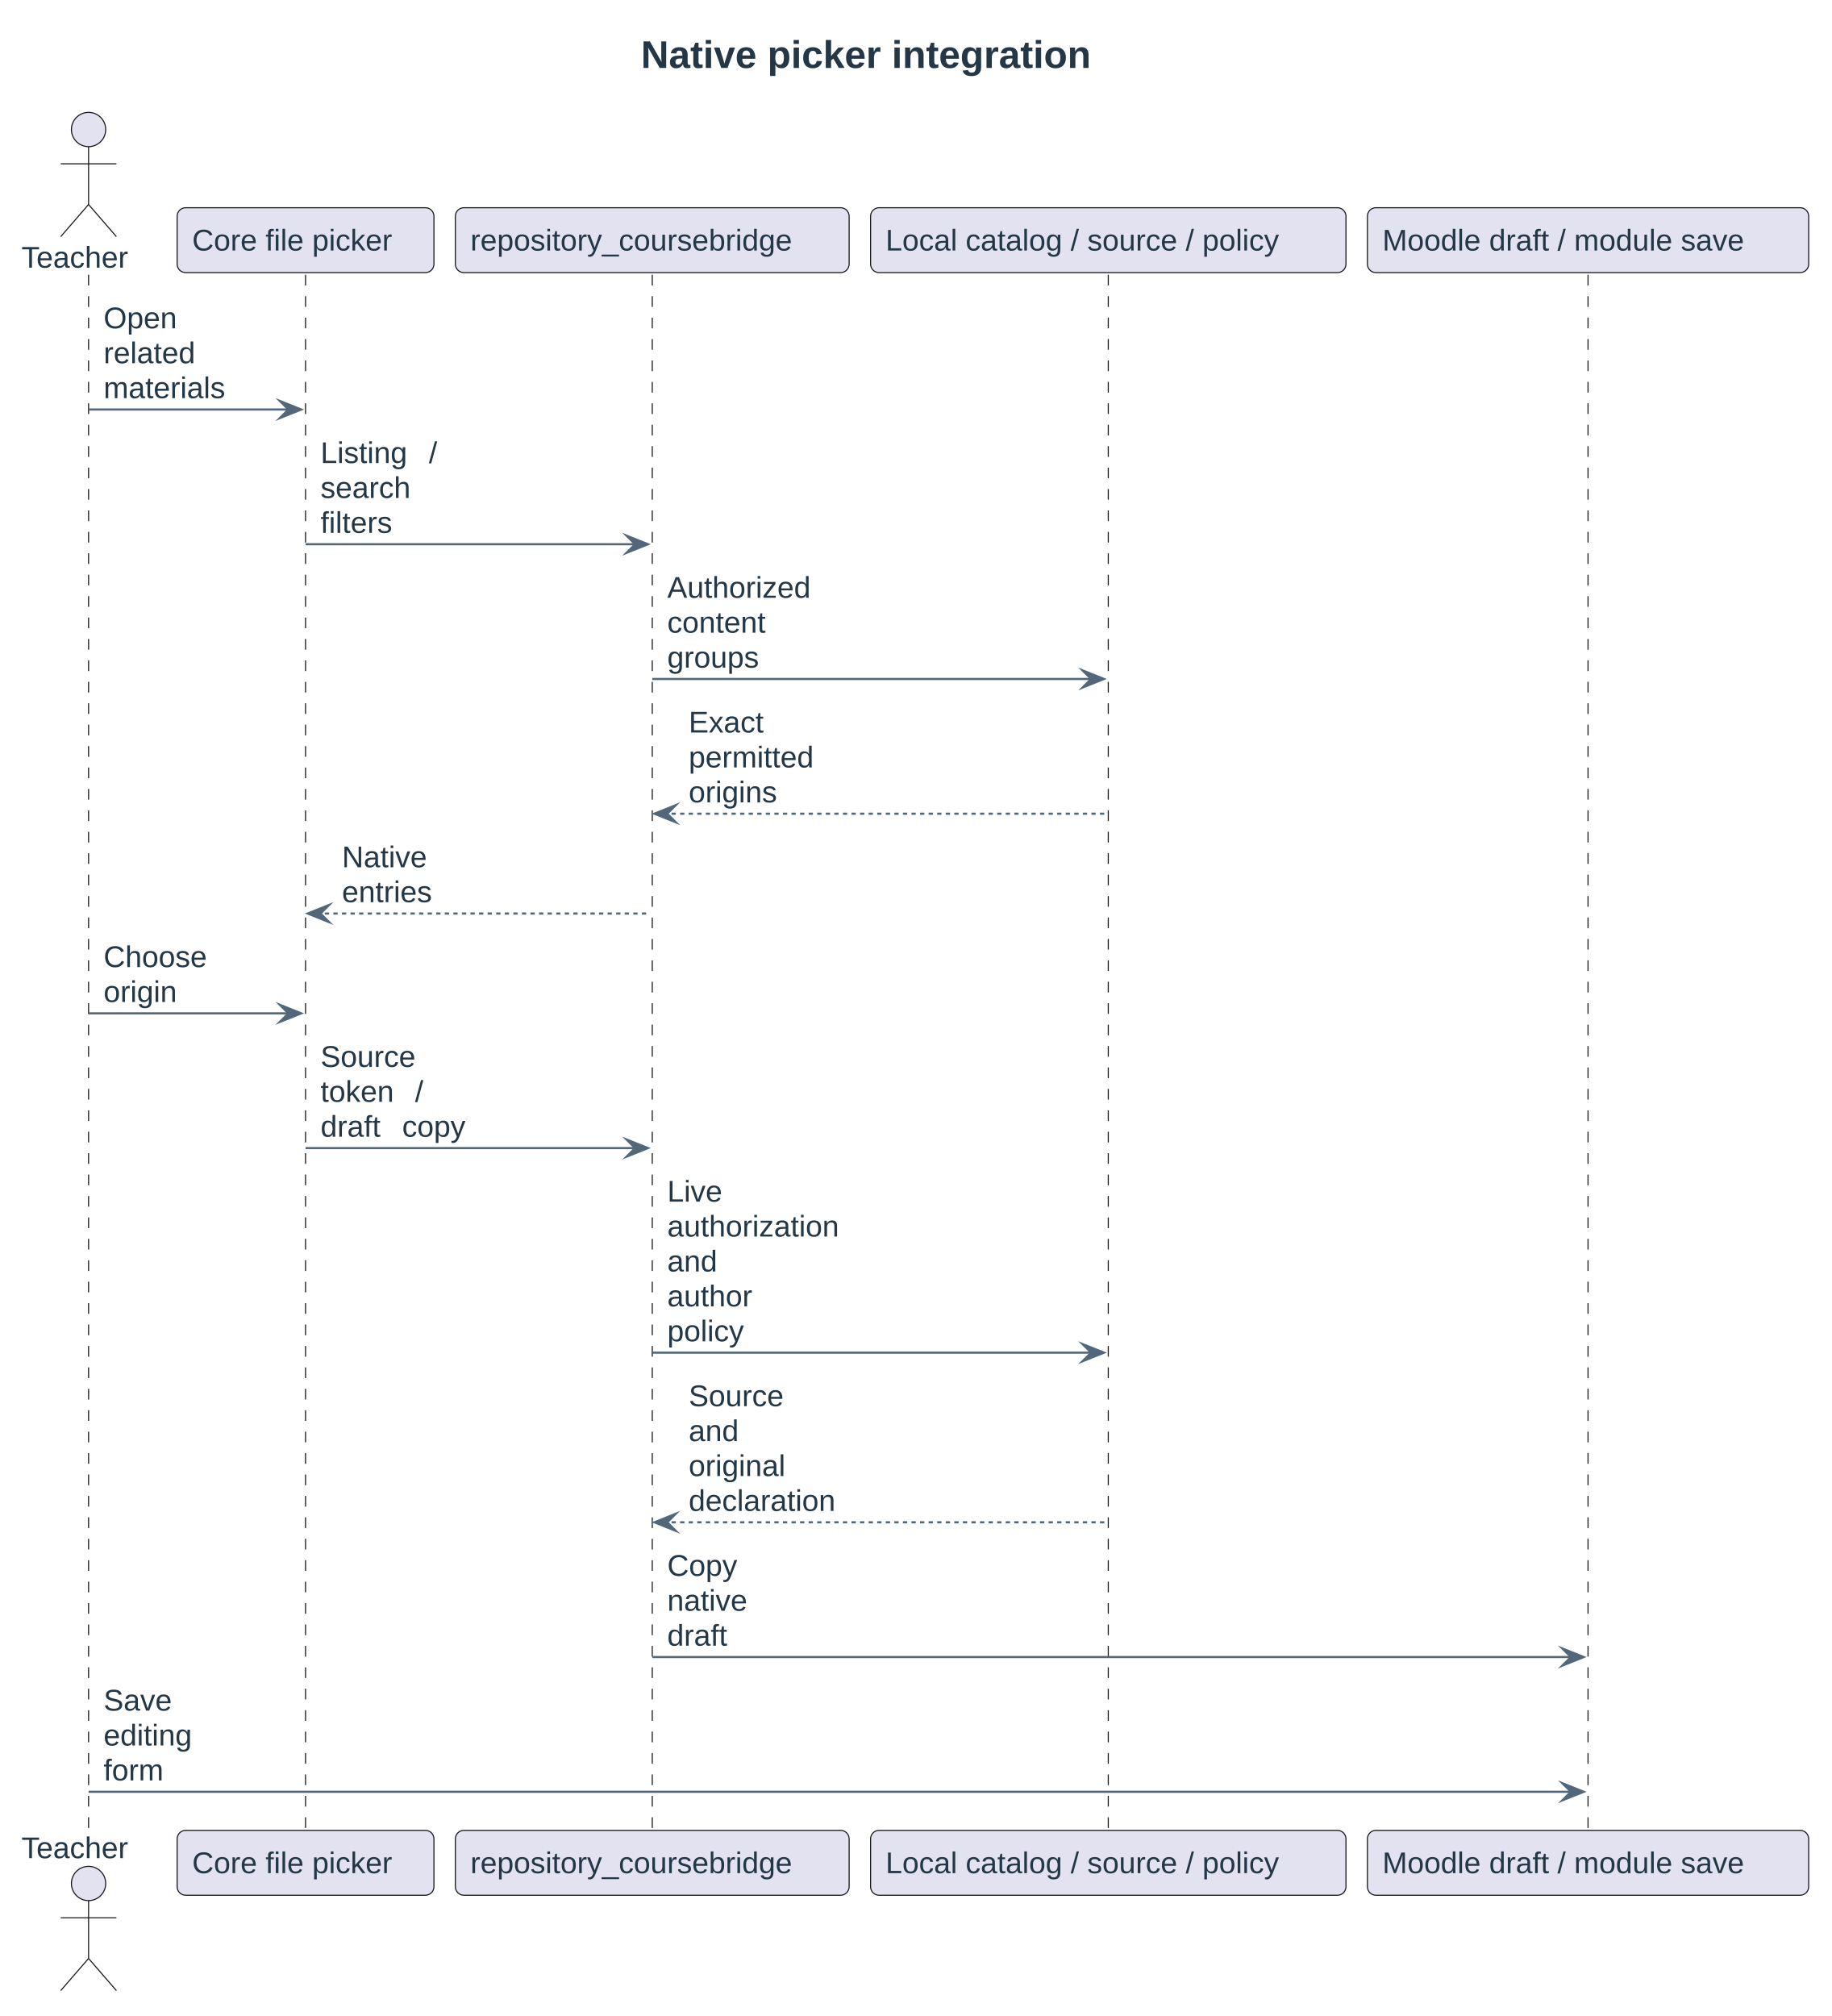
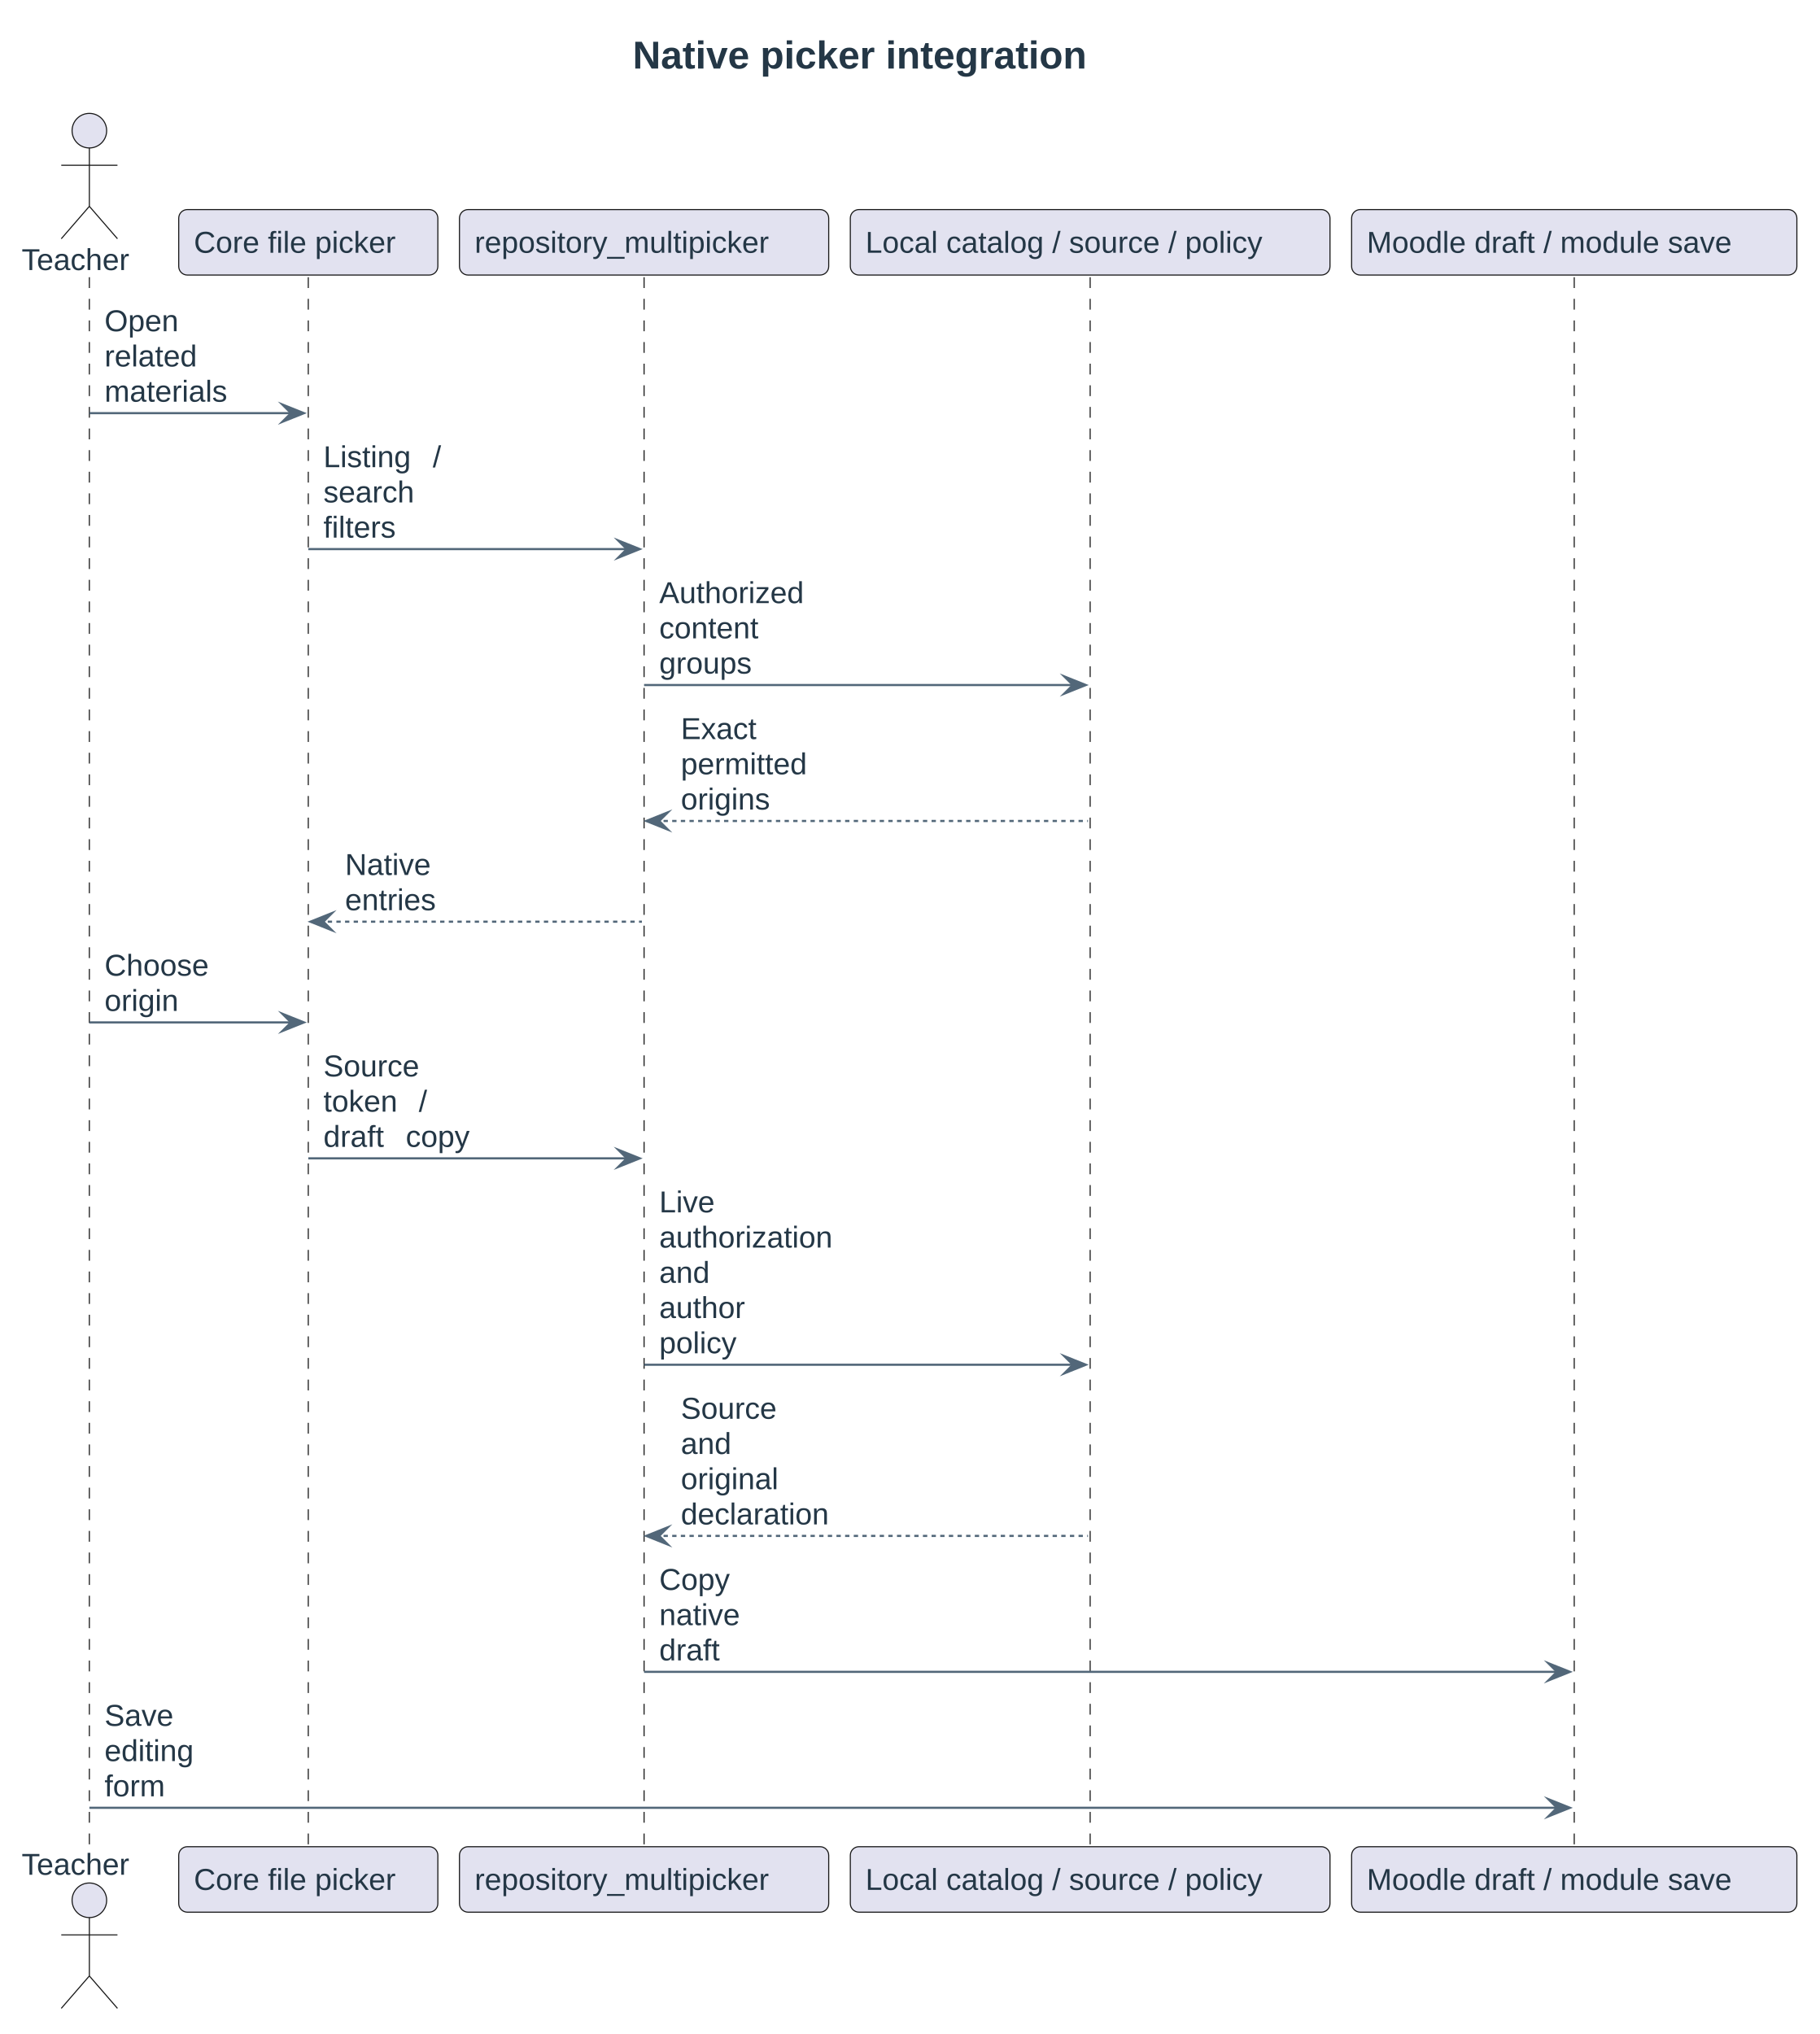
- <svg xmlns="http://www.w3.org/2000/svg" version="1.1" data-diagram-type="SEQUENCE" style="width:855px;height:941px;background:#FFFFFF;" width="855px" height="941px" viewBox="0 0 855 941" zoomAndPan="magnify" preserveAspectRatio="none" contentStyleType="text/css">
+ <svg xmlns="http://www.w3.org/2000/svg" version="1.1" data-diagram-type="SEQUENCE" style="width:842px;height:941px;background:#FFFFFF;" width="842px" height="941px" viewBox="0 0 842 941" zoomAndPan="magnify" preserveAspectRatio="none" contentStyleType="text/css">
  <defs />
  <g font-family="sans-serif" lengthAdjust="spacing">
    <g class="title" data-source-line="2">
-       <text x="299.196" y="31.708" fill="#243746" font-size="18" textLength="254.9" font-weight="700" font-family="Arial">Native picker integration</text>
+       <text x="292.702" y="31.708" fill="#243746" font-size="18" textLength="254.9" font-weight="700" font-family="Arial">Native picker integration</text>
    </g>
    <g>
      <rect x="37.842" y="128.25" width="8" height="726.094" fill="#000" fill-opacity="0" />
      <line x1="41.342" y1="128.25" x2="41.342" y2="854.344" style="stroke:#181818;stroke-width:0.5;stroke-dasharray:5,5;" />
    </g>
    <g>
      <rect x="139.125" y="128.25" width="8" height="726.094" fill="#000" fill-opacity="0" />
      <line x1="142.625" y1="128.25" x2="142.625" y2="854.344" style="stroke:#181818;stroke-width:0.5;stroke-dasharray:5,5;" />
    </g>
    <g>
-       <rect x="300.975" y="128.25" width="8" height="726.094" fill="#000" fill-opacity="0" />
-       <line x1="304.475" y1="128.25" x2="304.475" y2="854.344" style="stroke:#181818;stroke-width:0.5;stroke-dasharray:5,5;" />
+       <rect x="294.48" y="128.25" width="8" height="726.094" fill="#000" fill-opacity="0" />
+       <line x1="297.98" y1="128.25" x2="297.98" y2="854.344" style="stroke:#181818;stroke-width:0.5;stroke-dasharray:5,5;" />
    </g>
    <g>
-       <rect x="513.841" y="128.25" width="8" height="726.094" fill="#000" fill-opacity="0" />
-       <line x1="517.341" y1="128.25" x2="517.341" y2="854.344" style="stroke:#181818;stroke-width:0.5;stroke-dasharray:5,5;" />
+       <rect x="500.853" y="128.25" width="8" height="726.094" fill="#000" fill-opacity="0" />
+       <line x1="504.353" y1="128.25" x2="504.353" y2="854.344" style="stroke:#181818;stroke-width:0.5;stroke-dasharray:5,5;" />
    </g>
    <g>
-       <rect x="737.796" y="128.25" width="8" height="726.094" fill="#000" fill-opacity="0" />
-       <line x1="741.296" y1="128.25" x2="741.296" y2="854.344" style="stroke:#181818;stroke-width:0.5;stroke-dasharray:5,5;" />
+       <rect x="724.808" y="128.25" width="8" height="726.094" fill="#000" fill-opacity="0" />
+       <line x1="728.308" y1="128.25" x2="728.308" y2="854.344" style="stroke:#181818;stroke-width:0.5;stroke-dasharray:5,5;" />
    </g>
    <text x="10" y="124.948" fill="#243746" font-size="14" textLength="56.684" font-family="Arial">Teacher</text>
    <ellipse cx="41.342" cy="60.453" rx="8" ry="8" fill="#E2E2F0" style="stroke:#181818;stroke-width:0.5;" />
    <path d="M41.342,68.453 L41.342,95.453 M28.342,76.453 L54.342,76.453 M41.342,95.453 L28.342,110.453 M41.342,95.453 L54.342,110.453" style="stroke:#181818;stroke-width:0.5;" fill="none" />
    <rect x="82.684" y="96.953" width="119.882" height="30.297" fill="#E2E2F0" style="stroke:#181818;stroke-width:0.5;" rx="4" ry="4" />
    <text x="89.684" y="116.948" fill="#243746" font-size="14" textLength="105.882" font-family="Arial">Core file picker</text>
-     <rect x="212.565" y="96.953" width="183.818" height="30.297" fill="#E2E2F0" style="stroke:#181818;stroke-width:0.5;" rx="4" ry="4" />
-     <text x="219.565" y="116.948" fill="#243746" font-size="14" textLength="169.818" font-family="Arial">repository_coursebridge</text>
-     <rect x="406.384" y="96.953" width="221.915" height="30.297" fill="#E2E2F0" style="stroke:#181818;stroke-width:0.5;" rx="4" ry="4" />
-     <text x="413.384" y="116.948" fill="#243746" font-size="14" textLength="207.915" font-family="Arial">Local catalog / source / policy</text>
-     <rect x="638.299" y="96.953" width="205.994" height="30.297" fill="#E2E2F0" style="stroke:#181818;stroke-width:0.5;" rx="4" ry="4" />
-     <text x="645.299" y="116.948" fill="#243746" font-size="14" textLength="191.994" font-family="Arial">Moodle draft / module save</text>
+     <rect x="212.565" y="96.953" width="170.83" height="30.297" fill="#E2E2F0" style="stroke:#181818;stroke-width:0.5;" rx="4" ry="4" />
+     <text x="219.565" y="116.948" fill="#243746" font-size="14" textLength="156.83" font-family="Arial">repository_multipicker</text>
+     <rect x="393.396" y="96.953" width="221.915" height="30.297" fill="#E2E2F0" style="stroke:#181818;stroke-width:0.5;" rx="4" ry="4" />
+     <text x="400.396" y="116.948" fill="#243746" font-size="14" textLength="207.915" font-family="Arial">Local catalog / source / policy</text>
+     <rect x="625.311" y="96.953" width="205.994" height="30.297" fill="#E2E2F0" style="stroke:#181818;stroke-width:0.5;" rx="4" ry="4" />
+     <text x="632.311" y="116.948" fill="#243746" font-size="14" textLength="191.994" font-family="Arial">Moodle draft / module save</text>
    <text x="10" y="867.339" fill="#243746" font-size="14" textLength="56.684" font-family="Arial">Teacher</text>
    <ellipse cx="41.342" cy="879.141" rx="8" ry="8" fill="#E2E2F0" style="stroke:#181818;stroke-width:0.5;" />
    <path d="M41.342,887.141 L41.342,914.141 M28.342,895.141 L54.342,895.141 M41.342,914.141 L28.342,929.141 M41.342,914.141 L54.342,929.141" style="stroke:#181818;stroke-width:0.5;" fill="none" />
    <rect x="82.684" y="854.344" width="119.882" height="30.297" fill="#E2E2F0" style="stroke:#181818;stroke-width:0.5;" rx="4" ry="4" />
    <text x="89.684" y="874.339" fill="#243746" font-size="14" textLength="105.882" font-family="Arial">Core file picker</text>
-     <rect x="212.565" y="854.344" width="183.818" height="30.297" fill="#E2E2F0" style="stroke:#181818;stroke-width:0.5;" rx="4" ry="4" />
-     <text x="219.565" y="874.339" fill="#243746" font-size="14" textLength="169.818" font-family="Arial">repository_coursebridge</text>
-     <rect x="406.384" y="854.344" width="221.915" height="30.297" fill="#E2E2F0" style="stroke:#181818;stroke-width:0.5;" rx="4" ry="4" />
-     <text x="413.384" y="874.339" fill="#243746" font-size="14" textLength="207.915" font-family="Arial">Local catalog / source / policy</text>
-     <rect x="638.299" y="854.344" width="205.994" height="30.297" fill="#E2E2F0" style="stroke:#181818;stroke-width:0.5;" rx="4" ry="4" />
-     <text x="645.299" y="874.339" fill="#243746" font-size="14" textLength="191.994" font-family="Arial">Moodle draft / module save</text>
+     <rect x="212.565" y="854.344" width="170.83" height="30.297" fill="#E2E2F0" style="stroke:#181818;stroke-width:0.5;" rx="4" ry="4" />
+     <text x="219.565" y="874.339" fill="#243746" font-size="14" textLength="156.83" font-family="Arial">repository_multipicker</text>
+     <rect x="393.396" y="854.344" width="221.915" height="30.297" fill="#E2E2F0" style="stroke:#181818;stroke-width:0.5;" rx="4" ry="4" />
+     <text x="400.396" y="874.339" fill="#243746" font-size="14" textLength="207.915" font-family="Arial">Local catalog / source / policy</text>
+     <rect x="625.311" y="854.344" width="205.994" height="30.297" fill="#E2E2F0" style="stroke:#181818;stroke-width:0.5;" rx="4" ry="4" />
+     <text x="632.311" y="874.339" fill="#243746" font-size="14" textLength="191.994" font-family="Arial">Moodle draft / module save</text>
    <polygon points="130.625,187.141,140.625,191.141,130.625,195.141,134.625,191.141" fill="#526779" style="stroke:#526779;stroke-width:1;stroke-linejoin:miter;stroke-miterlimit:10;" />
    <line x1="41.342" y1="191.141" x2="136.625" y2="191.141" style="stroke:#526779;stroke-width:1;" />
    <text x="48.342" y="153.245" fill="#243746" font-size="14" textLength="37.393" font-family="Arial">Open</text>
    <text x="48.342" y="169.542" fill="#243746" font-size="14" textLength="49.827" font-family="Arial">related</text>
    <text x="48.342" y="185.839" fill="#243746" font-size="14" textLength="65.728" font-family="Arial">materials</text>
-     <polygon points="292.475,250.031,302.475,254.031,292.475,258.031,296.475,254.031" fill="#526779" style="stroke:#526779;stroke-width:1;stroke-linejoin:miter;stroke-miterlimit:10;" />
-     <line x1="142.625" y1="254.031" x2="298.475" y2="254.031" style="stroke:#526779;stroke-width:1;" />
+     <polygon points="285.98,250.031,295.98,254.031,285.98,258.031,289.98,254.031" fill="#526779" style="stroke:#526779;stroke-width:1;stroke-linejoin:miter;stroke-miterlimit:10;" />
+     <line x1="142.625" y1="254.031" x2="291.98" y2="254.031" style="stroke:#526779;stroke-width:1;" />
    <text x="149.625" y="216.136" fill="#243746" font-size="14" textLength="46.122" font-family="Arial">Listing</text>
    <text x="195.747" y="216.136" fill="#243746" font-size="14" font-family="Arial"> </text>
    <text x="200.197" y="216.136" fill="#243746" font-size="14" font-family="Arial">/</text>
    <text x="149.625" y="232.433" fill="#243746" font-size="14" textLength="46.813" font-family="Arial">search</text>
    <text x="149.625" y="248.729" fill="#243746" font-size="14" textLength="39.86" font-family="Arial">filters</text>
-     <polygon points="505.341,312.922,515.341,316.922,505.341,320.922,509.341,316.922" fill="#526779" style="stroke:#526779;stroke-width:1;stroke-linejoin:miter;stroke-miterlimit:10;" />
-     <line x1="304.475" y1="316.922" x2="511.341" y2="316.922" style="stroke:#526779;stroke-width:1;" />
-     <text x="311.475" y="279.026" fill="#243746" font-size="14" textLength="75.872" font-family="Arial">Authorized</text>
-     <text x="311.475" y="295.323" fill="#243746" font-size="14" textLength="53.601" font-family="Arial">content</text>
-     <text x="311.475" y="311.62" fill="#243746" font-size="14" textLength="48.262" font-family="Arial">groups</text>
-     <polygon points="315.475,375.813,305.475,379.813,315.475,383.813,311.475,379.813" fill="#526779" style="stroke:#526779;stroke-width:1;stroke-linejoin:miter;stroke-miterlimit:10;" />
-     <line x1="309.475" y1="379.813" x2="516.341" y2="379.813" style="stroke:#526779;stroke-width:1;stroke-dasharray:2,2;" />
-     <text x="321.475" y="341.917" fill="#243746" font-size="14" textLength="38.896" font-family="Arial">Exact</text>
-     <text x="321.475" y="358.214" fill="#243746" font-size="14" textLength="69.262" font-family="Arial">permitted</text>
-     <text x="321.475" y="374.511" fill="#243746" font-size="14" textLength="47.154" font-family="Arial">origins</text>
+     <polygon points="492.353,312.922,502.353,316.922,492.353,320.922,496.353,316.922" fill="#526779" style="stroke:#526779;stroke-width:1;stroke-linejoin:miter;stroke-miterlimit:10;" />
+     <line x1="297.98" y1="316.922" x2="498.353" y2="316.922" style="stroke:#526779;stroke-width:1;" />
+     <text x="304.98" y="279.026" fill="#243746" font-size="14" textLength="75.872" font-family="Arial">Authorized</text>
+     <text x="304.98" y="295.323" fill="#243746" font-size="14" textLength="53.601" font-family="Arial">content</text>
+     <text x="304.98" y="311.62" fill="#243746" font-size="14" textLength="48.262" font-family="Arial">groups</text>
+     <polygon points="308.98,375.813,298.98,379.813,308.98,383.813,304.98,379.813" fill="#526779" style="stroke:#526779;stroke-width:1;stroke-linejoin:miter;stroke-miterlimit:10;" />
+     <line x1="302.98" y1="379.813" x2="503.353" y2="379.813" style="stroke:#526779;stroke-width:1;stroke-dasharray:2,2;" />
+     <text x="314.98" y="341.917" fill="#243746" font-size="14" textLength="38.896" font-family="Arial">Exact</text>
+     <text x="314.98" y="358.214" fill="#243746" font-size="14" textLength="69.262" font-family="Arial">permitted</text>
+     <text x="314.98" y="374.511" fill="#243746" font-size="14" textLength="47.154" font-family="Arial">origins</text>
    <polygon points="153.625,422.406,143.625,426.406,153.625,430.406,149.625,426.406" fill="#526779" style="stroke:#526779;stroke-width:1;stroke-linejoin:miter;stroke-miterlimit:10;" />
-     <line x1="147.625" y1="426.406" x2="303.475" y2="426.406" style="stroke:#526779;stroke-width:1;stroke-dasharray:2,2;" />
+     <line x1="147.625" y1="426.406" x2="296.98" y2="426.406" style="stroke:#526779;stroke-width:1;stroke-dasharray:2,2;" />
    <text x="159.625" y="404.808" fill="#243746" font-size="14" textLength="45.329" font-family="Arial">Native</text>
    <text x="159.625" y="421.104" fill="#243746" font-size="14" textLength="48.528" font-family="Arial">entries</text>
    <polygon points="130.625,469,140.625,473,130.625,477,134.625,473" fill="#526779" style="stroke:#526779;stroke-width:1;stroke-linejoin:miter;stroke-miterlimit:10;" />
    <line x1="41.342" y1="473" x2="136.625" y2="473" style="stroke:#526779;stroke-width:1;" />
    <text x="48.342" y="451.401" fill="#243746" font-size="14" textLength="51.687" font-family="Arial">Choose</text>
    <text x="48.342" y="467.698" fill="#243746" font-size="14" textLength="39.86" font-family="Arial">origin</text>
-     <polygon points="292.475,531.891,302.475,535.891,292.475,539.891,296.475,535.891" fill="#526779" style="stroke:#526779;stroke-width:1;stroke-linejoin:miter;stroke-miterlimit:10;" />
-     <line x1="142.625" y1="535.891" x2="298.475" y2="535.891" style="stroke:#526779;stroke-width:1;" />
+     <polygon points="285.98,531.891,295.98,535.891,285.98,539.891,289.98,535.891" fill="#526779" style="stroke:#526779;stroke-width:1;stroke-linejoin:miter;stroke-miterlimit:10;" />
+     <line x1="142.625" y1="535.891" x2="291.98" y2="535.891" style="stroke:#526779;stroke-width:1;" />
    <text x="149.625" y="497.995" fill="#243746" font-size="14" textLength="48.392" font-family="Arial">Source</text>
    <text x="149.625" y="514.292" fill="#243746" font-size="14" textLength="39.648" font-family="Arial">token</text>
    <text x="189.273" y="514.292" fill="#243746" font-size="14" font-family="Arial"> </text>
    <text x="193.723" y="514.292" fill="#243746" font-size="14" font-family="Arial">/</text>
    <text x="149.625" y="530.589" fill="#243746" font-size="14" textLength="33.64" font-family="Arial">draft</text>
    <text x="183.264" y="530.589" fill="#243746" font-size="14" font-family="Arial"> </text>
    <text x="187.714" y="530.589" fill="#243746" font-size="14" textLength="33.435" font-family="Arial">copy</text>
-     <polygon points="505.341,627.375,515.341,631.375,505.341,635.375,509.341,631.375" fill="#526779" style="stroke:#526779;stroke-width:1;stroke-linejoin:miter;stroke-miterlimit:10;" />
-     <line x1="304.475" y1="631.375" x2="511.341" y2="631.375" style="stroke:#526779;stroke-width:1;" />
-     <text x="311.475" y="560.886" fill="#243746" font-size="14" textLength="28.588" font-family="Arial">Live</text>
-     <text x="311.475" y="577.183" fill="#243746" font-size="14" textLength="92.771" font-family="Arial">authorization</text>
-     <text x="311.475" y="593.479" fill="#243746" font-size="14" textLength="26.339" font-family="Arial">and</text>
-     <text x="311.475" y="609.776" fill="#243746" font-size="14" textLength="46.136" font-family="Arial">author</text>
-     <text x="311.475" y="626.073" fill="#243746" font-size="14" textLength="41.214" font-family="Arial">policy</text>
-     <polygon points="315.475,706.563,305.475,710.563,315.475,714.563,311.475,710.563" fill="#526779" style="stroke:#526779;stroke-width:1;stroke-linejoin:miter;stroke-miterlimit:10;" />
-     <line x1="309.475" y1="710.563" x2="516.341" y2="710.563" style="stroke:#526779;stroke-width:1;stroke-dasharray:2,2;" />
-     <text x="321.475" y="656.37" fill="#243746" font-size="14" textLength="48.392" font-family="Arial">Source</text>
-     <text x="321.475" y="672.667" fill="#243746" font-size="14" textLength="26.339" font-family="Arial">and</text>
-     <text x="321.475" y="688.964" fill="#243746" font-size="14" textLength="52.329" font-family="Arial">original</text>
-     <text x="321.475" y="705.261" fill="#243746" font-size="14" textLength="78.818" font-family="Arial">declaration</text>
-     <polygon points="729.296,769.453,739.296,773.453,729.296,777.453,733.296,773.453" fill="#526779" style="stroke:#526779;stroke-width:1;stroke-linejoin:miter;stroke-miterlimit:10;" />
-     <line x1="304.475" y1="773.453" x2="735.296" y2="773.453" style="stroke:#526779;stroke-width:1;" />
-     <text x="311.475" y="735.558" fill="#243746" font-size="14" textLength="35.513" font-family="Arial">Copy</text>
-     <text x="311.475" y="751.854" fill="#243746" font-size="14" textLength="43.729" font-family="Arial">native</text>
-     <text x="311.475" y="768.151" fill="#243746" font-size="14" textLength="33.64" font-family="Arial">draft</text>
-     <polygon points="729.296,832.344,739.296,836.344,729.296,840.344,733.296,836.344" fill="#526779" style="stroke:#526779;stroke-width:1;stroke-linejoin:miter;stroke-miterlimit:10;" />
-     <line x1="41.342" y1="836.344" x2="735.296" y2="836.344" style="stroke:#526779;stroke-width:1;" />
+     <polygon points="492.353,627.375,502.353,631.375,492.353,635.375,496.353,631.375" fill="#526779" style="stroke:#526779;stroke-width:1;stroke-linejoin:miter;stroke-miterlimit:10;" />
+     <line x1="297.98" y1="631.375" x2="498.353" y2="631.375" style="stroke:#526779;stroke-width:1;" />
+     <text x="304.98" y="560.886" fill="#243746" font-size="14" textLength="28.588" font-family="Arial">Live</text>
+     <text x="304.98" y="577.183" fill="#243746" font-size="14" textLength="92.771" font-family="Arial">authorization</text>
+     <text x="304.98" y="593.479" fill="#243746" font-size="14" textLength="26.339" font-family="Arial">and</text>
+     <text x="304.98" y="609.776" fill="#243746" font-size="14" textLength="46.136" font-family="Arial">author</text>
+     <text x="304.98" y="626.073" fill="#243746" font-size="14" textLength="41.214" font-family="Arial">policy</text>
+     <polygon points="308.98,706.563,298.98,710.563,308.98,714.563,304.98,710.563" fill="#526779" style="stroke:#526779;stroke-width:1;stroke-linejoin:miter;stroke-miterlimit:10;" />
+     <line x1="302.98" y1="710.563" x2="503.353" y2="710.563" style="stroke:#526779;stroke-width:1;stroke-dasharray:2,2;" />
+     <text x="314.98" y="656.37" fill="#243746" font-size="14" textLength="48.392" font-family="Arial">Source</text>
+     <text x="314.98" y="672.667" fill="#243746" font-size="14" textLength="26.339" font-family="Arial">and</text>
+     <text x="314.98" y="688.964" fill="#243746" font-size="14" textLength="52.329" font-family="Arial">original</text>
+     <text x="314.98" y="705.261" fill="#243746" font-size="14" textLength="78.818" font-family="Arial">declaration</text>
+     <polygon points="716.308,769.453,726.308,773.453,716.308,777.453,720.308,773.453" fill="#526779" style="stroke:#526779;stroke-width:1;stroke-linejoin:miter;stroke-miterlimit:10;" />
+     <line x1="297.98" y1="773.453" x2="722.308" y2="773.453" style="stroke:#526779;stroke-width:1;" />
+     <text x="304.98" y="735.558" fill="#243746" font-size="14" textLength="35.513" font-family="Arial">Copy</text>
+     <text x="304.98" y="751.854" fill="#243746" font-size="14" textLength="43.729" font-family="Arial">native</text>
+     <text x="304.98" y="768.151" fill="#243746" font-size="14" textLength="33.64" font-family="Arial">draft</text>
+     <polygon points="716.308,832.344,726.308,836.344,716.308,840.344,720.308,836.344" fill="#526779" style="stroke:#526779;stroke-width:1;stroke-linejoin:miter;stroke-miterlimit:10;" />
+     <line x1="41.342" y1="836.344" x2="722.308" y2="836.344" style="stroke:#526779;stroke-width:1;" />
    <text x="48.342" y="798.448" fill="#243746" font-size="14" textLength="34.364" font-family="Arial">Save</text>
    <text x="48.342" y="814.745" fill="#243746" font-size="14" textLength="48.528" font-family="Arial">editing</text>
    <text x="48.342" y="831.042" fill="#243746" font-size="14" textLength="32.888" font-family="Arial">form</text>
  </g>
</svg>
